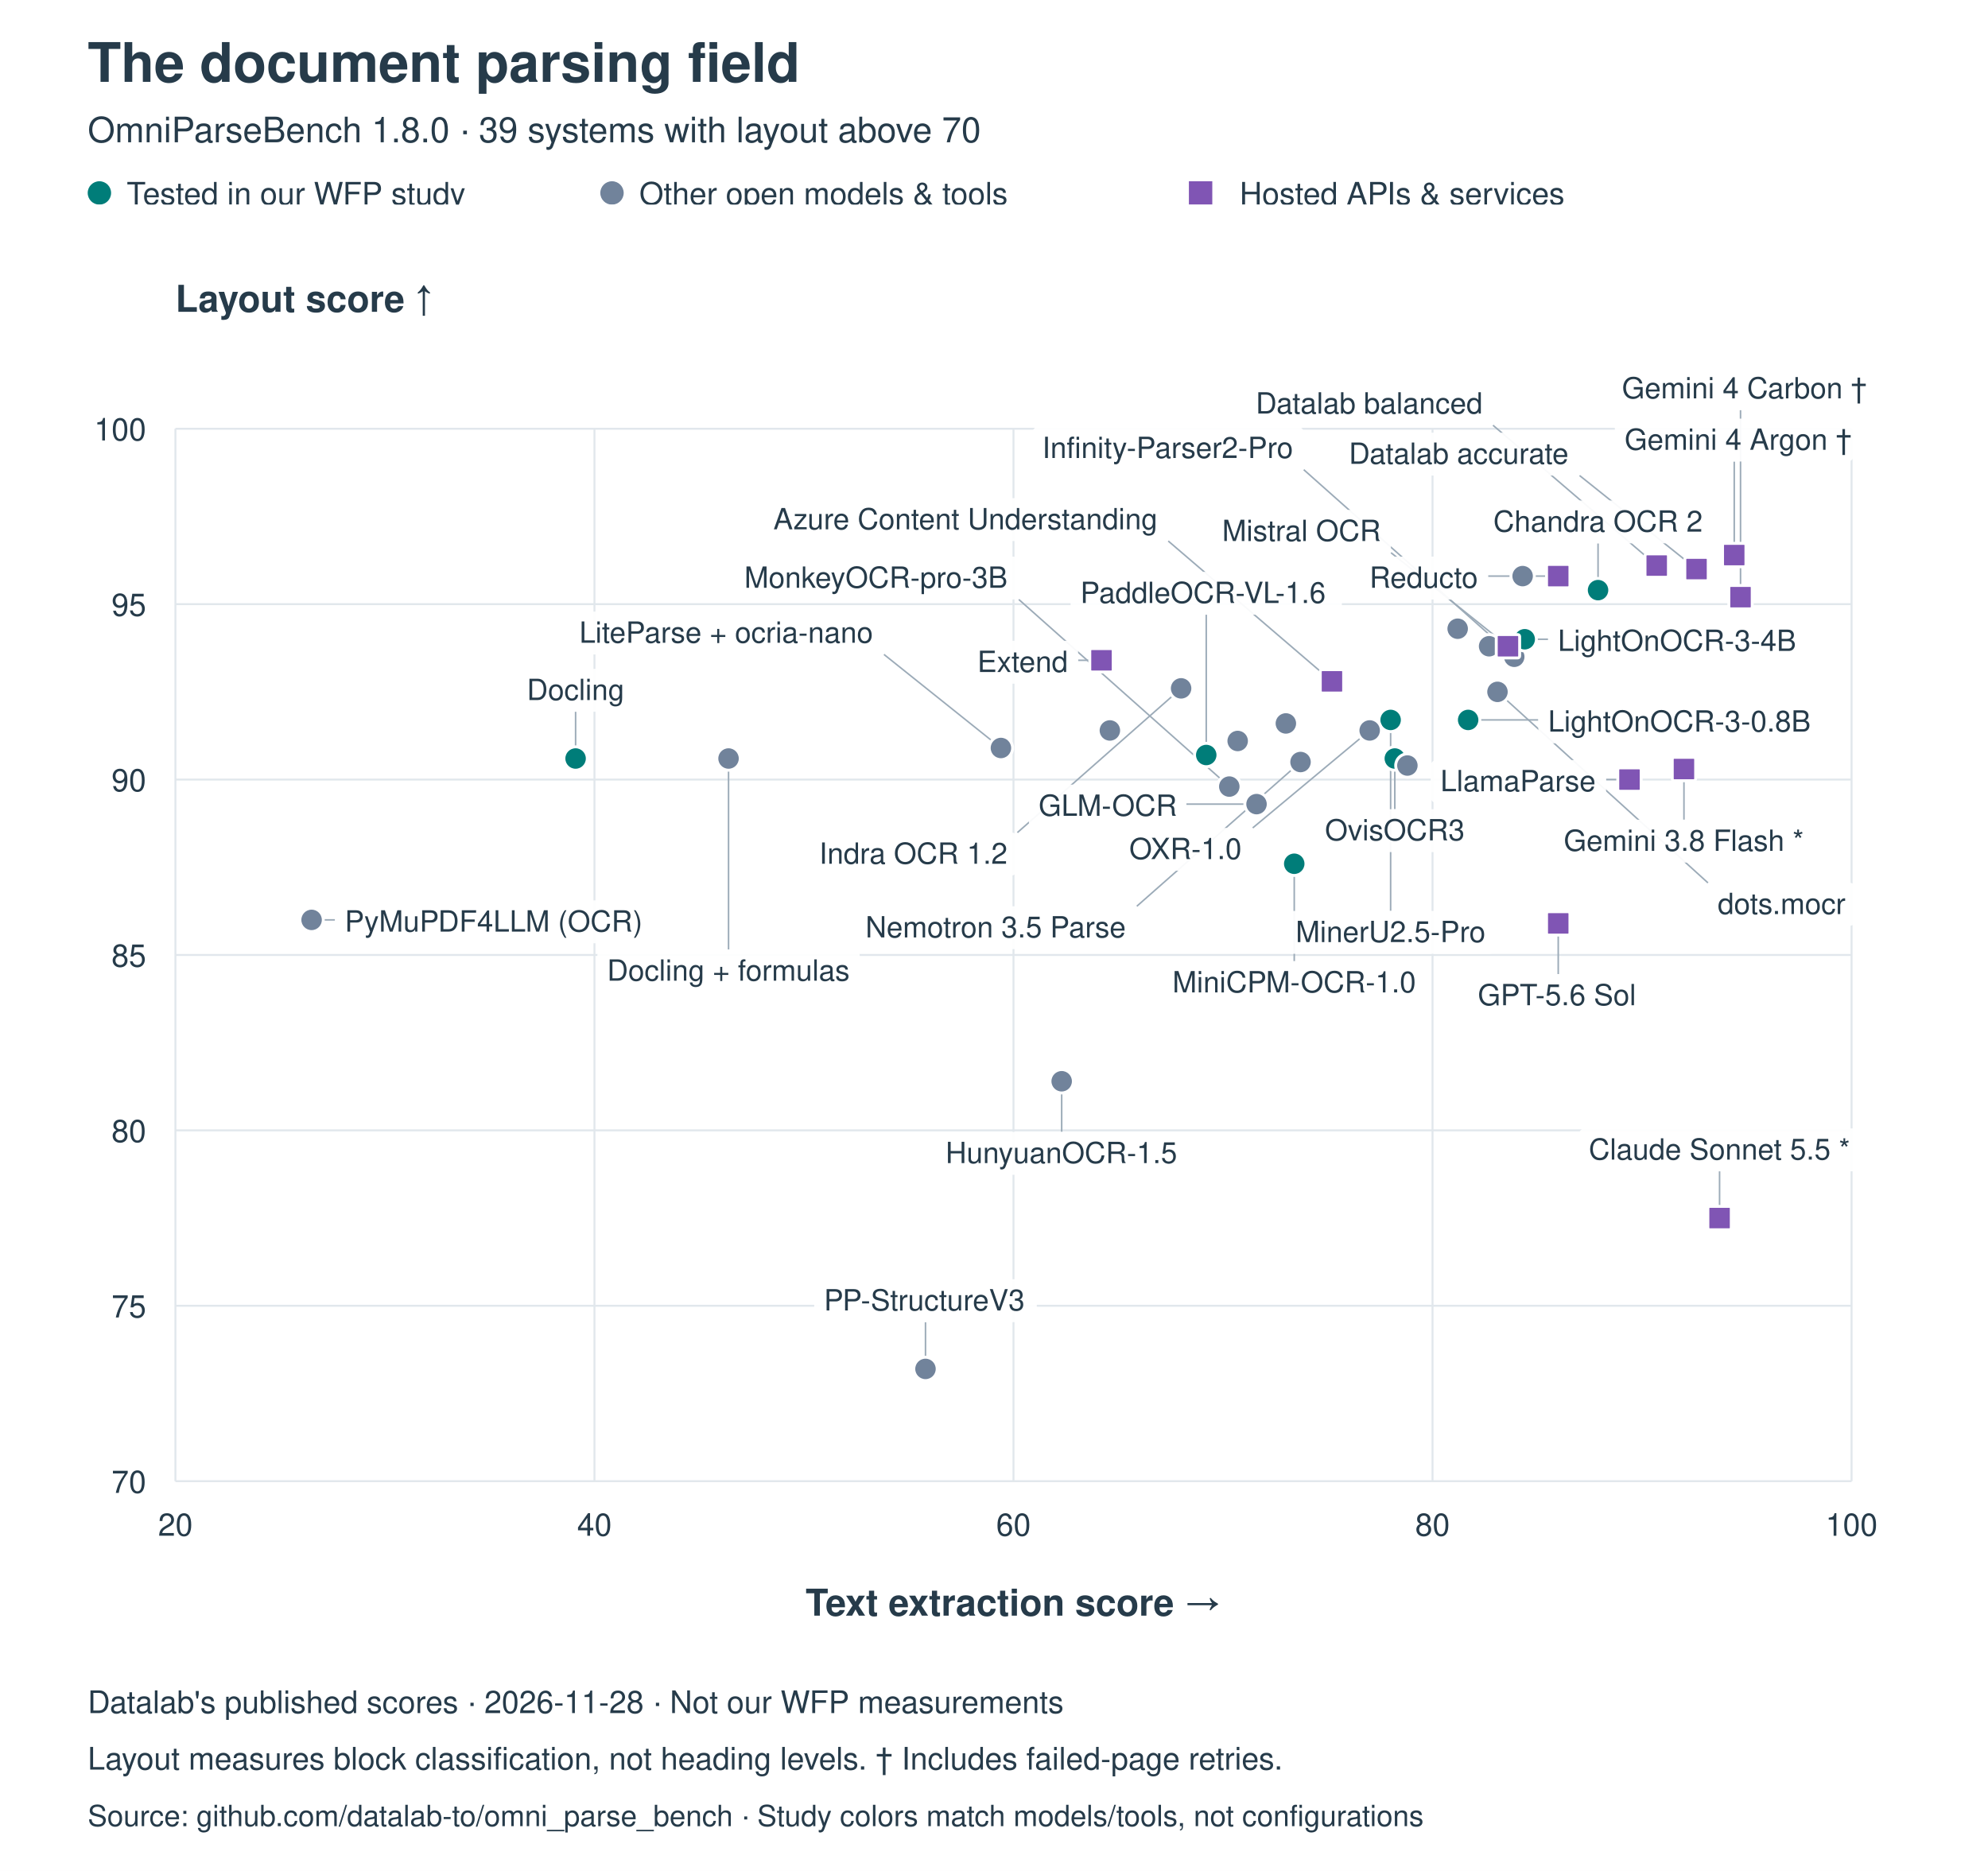
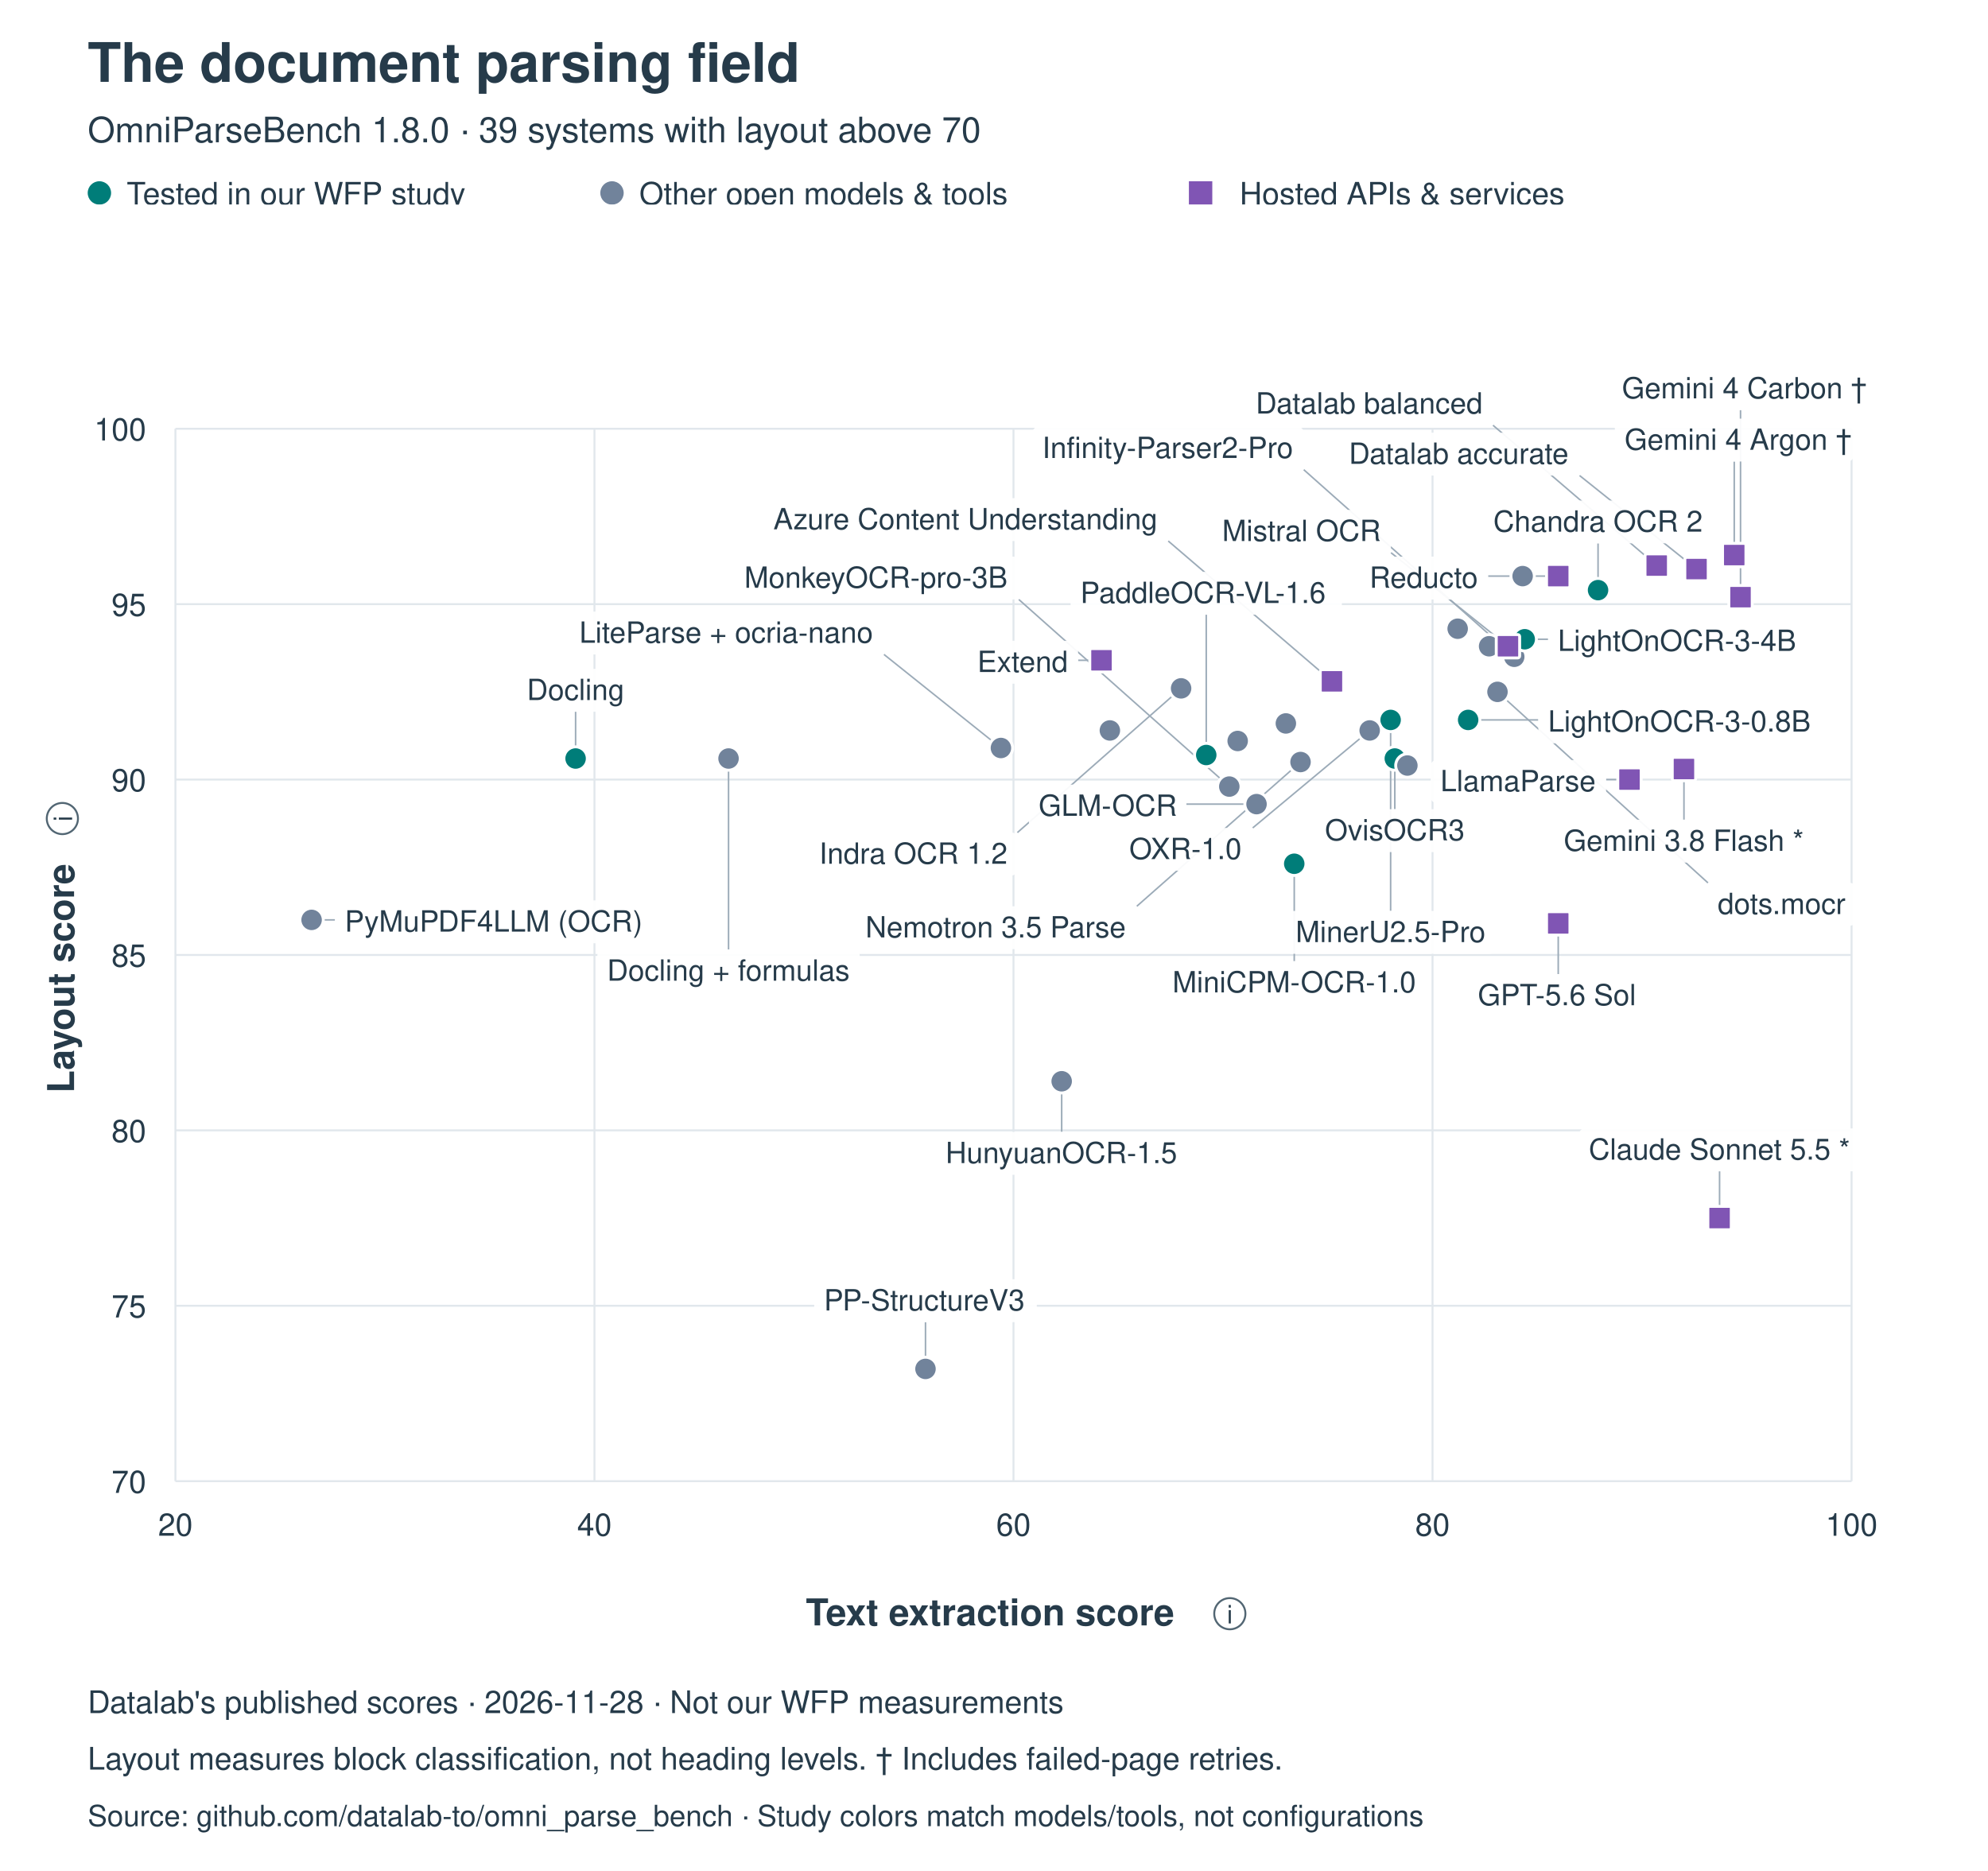
<svg xmlns="http://www.w3.org/2000/svg" width="1020" height="960" viewBox="0 0 1020 960">
  <rect width="1020" height="960" fill="white" />
  <text x="45" y="42" font-family="Helvetica,Arial,sans-serif" font-size="28" fill="#263b4a" font-weight="bold">The document parsing field</text>
  <text x="45" y="73" font-family="Helvetica,Arial,sans-serif" font-size="18" fill="#263b4a">OmniParseBench 1.8.0 · 39 systems with layout above 70</text>
  <circle cx="51" cy="99" r="6" fill="#007d79" />
  <text x="65" y="105" font-family="Helvetica,Arial,sans-serif" font-size="16" fill="#263b4a">Tested in our WFP study</text>
  <circle cx="314" cy="99" r="6" fill="#71839b" />
  <text x="328" y="105" font-family="Helvetica,Arial,sans-serif" font-size="16" fill="#263b4a">Other open models &amp; tools</text>
  <rect x="610" y="93" width="12" height="12" fill="#8055b4" />
  <text x="636" y="105" font-family="Helvetica,Arial,sans-serif" font-size="16" fill="#263b4a">Hosted APIs &amp; services</text>
  <g transform="translate(10 105)">
    <rect width="1000" height="750" fill="#fff" />
-     <text x="80" y="55" font-family="Helvetica,Arial,sans-serif" font-size="19" fill="#263b4a" font-weight="bold">Layout score ↑</text>
+     <g class="field-axis" transform="translate(23 385) rotate(-90)" data-open-dialog="field-axis-layout" role="button" tabindex="0" aria-haspopup="dialog" aria-controls="field-axis-layout" aria-label="About layout score">
+       <rect x="-84.0" y="-21" width="168" height="40" rx="5" fill="white" fill-opacity="0" />
+       <text x="-12" y="5" font-family="Helvetica,Arial,sans-serif" font-size="19" fill="#263b4a" text-anchor="middle" font-weight="bold">Layout score</text>
+       <circle cx="70.0" cy="-1" r="8" fill="none" stroke="#526673" />
+       <text x="70.0" y="4" font-family="Helvetica,Arial,sans-serif" font-size="13" fill="#263b4a" text-anchor="middle">i</text>
+     </g>
    <line x1="80" y1="655" x2="940" y2="655" stroke="#e1e7ec" />
    <text x="65" y="661" font-family="Helvetica,Arial,sans-serif" font-size="16" fill="#263b4a" text-anchor="end">70</text>
    <line x1="80" y1="565" x2="940" y2="565" stroke="#e1e7ec" />
    <text x="65" y="571" font-family="Helvetica,Arial,sans-serif" font-size="16" fill="#263b4a" text-anchor="end">75</text>
    <line x1="80" y1="475" x2="940" y2="475" stroke="#e1e7ec" />
    <text x="65" y="481" font-family="Helvetica,Arial,sans-serif" font-size="16" fill="#263b4a" text-anchor="end">80</text>
    <line x1="80" y1="385" x2="940" y2="385" stroke="#e1e7ec" />
    <text x="65" y="391" font-family="Helvetica,Arial,sans-serif" font-size="16" fill="#263b4a" text-anchor="end">85</text>
    <line x1="80" y1="295" x2="940" y2="295" stroke="#e1e7ec" />
    <text x="65" y="301" font-family="Helvetica,Arial,sans-serif" font-size="16" fill="#263b4a" text-anchor="end">90</text>
    <line x1="80" y1="205" x2="940" y2="205" stroke="#e1e7ec" />
    <text x="65" y="211" font-family="Helvetica,Arial,sans-serif" font-size="16" fill="#263b4a" text-anchor="end">95</text>
    <line x1="80" y1="115" x2="940" y2="115" stroke="#e1e7ec" />
    <text x="65" y="121" font-family="Helvetica,Arial,sans-serif" font-size="16" fill="#263b4a" text-anchor="end">100</text>
    <line x1="80.0" y1="115" x2="80.0" y2="655" stroke="#e1e7ec" />
    <text x="80.0" y="683" font-family="Helvetica,Arial,sans-serif" font-size="16" fill="#263b4a" text-anchor="middle">20</text>
    <line x1="295.0" y1="115" x2="295.0" y2="655" stroke="#e1e7ec" />
    <text x="295.0" y="683" font-family="Helvetica,Arial,sans-serif" font-size="16" fill="#263b4a" text-anchor="middle">40</text>
    <line x1="510.0" y1="115" x2="510.0" y2="655" stroke="#e1e7ec" />
    <text x="510.0" y="683" font-family="Helvetica,Arial,sans-serif" font-size="16" fill="#263b4a" text-anchor="middle">60</text>
    <line x1="725.0" y1="115" x2="725.0" y2="655" stroke="#e1e7ec" />
    <text x="725.0" y="683" font-family="Helvetica,Arial,sans-serif" font-size="16" fill="#263b4a" text-anchor="middle">80</text>
    <line x1="940.0" y1="115" x2="940.0" y2="655" stroke="#e1e7ec" />
    <text x="940.0" y="683" font-family="Helvetica,Arial,sans-serif" font-size="16" fill="#263b4a" text-anchor="middle">100</text>
-     <text x="510" y="724" font-family="Helvetica,Arial,sans-serif" font-size="19" fill="#263b4a" text-anchor="middle" font-weight="bold">Text extraction score →</text>
+     <g class="field-axis" transform="translate(510 724)" data-open-dialog="field-axis-text" role="button" tabindex="0" aria-haspopup="dialog" aria-controls="field-axis-text" aria-label="About text extraction score">
+       <rect x="-125.0" y="-21" width="250" height="40" rx="5" fill="white" fill-opacity="0" />
+       <text x="-12" y="5" font-family="Helvetica,Arial,sans-serif" font-size="19" fill="#263b4a" text-anchor="middle" font-weight="bold">Text extraction score</text>
+       <circle cx="111.0" cy="-1" r="8" fill="none" stroke="#526673" />
+       <text x="111.0" y="4" font-family="Helvetica,Arial,sans-serif" font-size="13" fill="#263b4a" text-anchor="middle">i</text>
+     </g>
    <g class="field-label" data-for="7">
      <line x1="809.925" y1="197.8" x2="809.925" y2="173.8" stroke="#9cabb8" stroke-width="0.8" />
    </g>
    <g class="field-label" data-for="12">
      <line x1="703.5" y1="264.4" x2="703.5" y2="362.4" stroke="#9cabb8" stroke-width="0.8" />
    </g>
    <g class="field-label" data-for="17">
      <line x1="705.65" y1="284.2" x2="705.65" y2="310.2" stroke="#9cabb8" stroke-width="0.8" />
    </g>
    <g class="field-label" data-for="18">
      <line x1="654.05" y1="338.2" x2="654.05" y2="388.2" stroke="#9cabb8" stroke-width="0.8" />
    </g>
    <g class="field-label" data-for="22">
      <line x1="772.3" y1="223.0" x2="784.3" y2="223.0" stroke="#9cabb8" stroke-width="0.8" />
    </g>
    <g class="field-label" data-for="24">
      <line x1="743.275" y1="264.4" x2="779.27" y2="264.4" stroke="#9cabb8" stroke-width="0.8" />
    </g>
    <g class="field-label" data-for="27">
      <line x1="608.9" y1="282.4" x2="608.9" y2="210.4" stroke="#9cabb8" stroke-width="0.8" />
    </g>
    <g class="field-label" data-for="36">
      <line x1="285.325" y1="284.2" x2="285.325" y2="260.2" stroke="#9cabb8" stroke-width="0.8" />
    </g>
    <g class="field-label" data-for="0">
      <line x1="879.8" y1="179.8" x2="879.8" y2="131.8" stroke="#9cabb8" stroke-width="0.8" />
    </g>
    <g class="field-label" data-for="1">
      <line x1="883.025" y1="201.4" x2="883.025" y2="105.4" stroke="#9cabb8" stroke-width="0.8" />
    </g>
    <g class="field-label" data-for="2">
      <line x1="860.45" y1="187.0" x2="800.45" y2="139.0" stroke="#9cabb8" stroke-width="0.8" />
    </g>
    <g class="field-label" data-for="3">
      <line x1="840.025" y1="185.2" x2="756.02" y2="113.2" stroke="#9cabb8" stroke-width="0.8" />
    </g>
    <g class="field-label" data-for="4">
      <line x1="854.0" y1="289.6" x2="854.0" y2="315.6" stroke="#9cabb8" stroke-width="0.8" />
    </g>
    <g class="field-label" data-for="5">
      <line x1="789.5" y1="190.6" x2="753.5" y2="190.6" stroke="#9cabb8" stroke-width="0.8" />
    </g>
    <g class="field-label" data-for="6">
      <line x1="826.05" y1="295.0" x2="814.05" y2="295.0" stroke="#9cabb8" stroke-width="0.8" />
    </g>
    <g class="field-label" data-for="8">
      <line x1="763.7" y1="226.6" x2="703.7" y2="178.6" stroke="#9cabb8" stroke-width="0.8" />
    </g>
    <g class="field-label" data-for="9">
      <line x1="872.275" y1="520.0" x2="872.275" y2="496.0" stroke="#9cabb8" stroke-width="0.8" />
    </g>
    <g class="field-label" data-for="11">
      <line x1="789.5" y1="368.8" x2="789.5" y2="394.8" stroke="#9cabb8" stroke-width="0.8" />
    </g>
    <g class="field-label" data-for="19">
      <line x1="555.15" y1="233.8" x2="543.15" y2="233.8" stroke="#9cabb8" stroke-width="0.8" />
    </g>
    <g class="field-label" data-for="20">
      <line x1="673.4" y1="244.6" x2="589.4" y2="172.6" stroke="#9cabb8" stroke-width="0.8" />
    </g>
    <g class="field-label" data-for="10">
      <line x1="758.325" y1="250.0" x2="866.32" y2="348.0" stroke="#9cabb8" stroke-width="0.8" />
    </g>
    <g class="field-label" data-for="13">
      <line x1="766.925" y1="232.0" x2="658.93" y2="136.0" stroke="#9cabb8" stroke-width="0.8" />
    </g>
    <g class="field-label" data-for="16">
      <line x1="692.75" y1="269.8" x2="632.75" y2="319.8" stroke="#9cabb8" stroke-width="0.8" />
    </g>
    <g class="field-label" data-for="23">
      <line x1="657.275" y1="286.0" x2="573.27" y2="360.0" stroke="#9cabb8" stroke-width="0.8" />
    </g>
    <g class="field-label" data-for="25">
      <line x1="634.7" y1="307.6" x2="598.7" y2="307.6" stroke="#9cabb8" stroke-width="0.8" />
    </g>
    <g class="field-label" data-for="28">
      <line x1="620.725" y1="298.6" x2="512.73" y2="202.6" stroke="#9cabb8" stroke-width="0.8" />
    </g>
    <g class="field-label" data-for="30">
      <line x1="596.0" y1="248.2" x2="512.0" y2="322.2" stroke="#9cabb8" stroke-width="0.8" />
    </g>
    <g class="field-label" data-for="33">
      <line x1="503.55" y1="278.8" x2="443.55" y2="230.8" stroke="#9cabb8" stroke-width="0.8" />
    </g>
    <g class="field-label" data-for="34">
      <line x1="534.725" y1="449.8" x2="534.725" y2="475.8" stroke="#9cabb8" stroke-width="0.8" />
    </g>
    <g class="field-label" data-for="35">
      <line x1="363.8" y1="284.2" x2="363.8" y2="382.2" stroke="#9cabb8" stroke-width="0.8" />
    </g>
    <g class="field-label" data-for="37">
      <line x1="464.85" y1="597.4" x2="464.85" y2="573.4" stroke="#9cabb8" stroke-width="0.8" />
    </g>
    <g class="field-label" data-for="38">
      <line x1="149.875" y1="367.0" x2="161.88" y2="367.0" stroke="#9cabb8" stroke-width="0.8" />
    </g>
    <g class="field-label field-name" data-for="7" data-open-model="7" tabindex="0" role="button" aria-haspopup="dialog" aria-controls="field-model-7" aria-label="Model details for chandra-ocr-2 (Datalab)">
      <rect x="751.16" y="151.8" width="117.53" height="22" rx="3" fill="white" fill-opacity="0.94" />
      <text x="756.16" y="167.8" font-family="Helvetica,Arial,sans-serif" font-size="15" fill="#263b4a">Chandra OCR 2</text>
    </g>
    <g class="field-label field-name" data-for="12" data-open-model="12" tabindex="0" role="button" aria-haspopup="dialog" aria-controls="field-model-12" aria-label="Model details for MinerU2.5-Pro">
      <rect x="649.75" y="362.4" width="107.51" height="22" rx="3" fill="white" fill-opacity="0.94" />
      <text x="654.75" y="378.4" font-family="Helvetica,Arial,sans-serif" font-size="15" fill="#263b4a">MinerU2.5-Pro</text>
    </g>
    <g class="field-label field-name" data-for="17" data-open-model="17" tabindex="0" role="button" aria-haspopup="dialog" aria-controls="field-model-17" aria-label="Model details for OvisOCR3">
      <rect x="664.81" y="310.2" width="81.67" height="22" rx="3" fill="white" fill-opacity="0.94" />
      <text x="669.81" y="326.2" font-family="Helvetica,Arial,sans-serif" font-size="15" fill="#263b4a">OvisOCR3</text>
    </g>
    <g class="field-label field-name" data-for="18" data-open-model="18" tabindex="0" role="button" aria-haspopup="dialog" aria-controls="field-model-18" aria-label="Model details for MiniCPM-OCR-1.0">
      <rect x="586.55" y="388.2" width="135.0" height="22" rx="3" fill="white" fill-opacity="0.94" />
      <text x="591.55" y="404.2" font-family="Helvetica,Arial,sans-serif" font-size="15" fill="#263b4a">MiniCPM-OCR-1.0</text>
    </g>
    <g class="field-label field-name" data-for="22" data-open-model="22" tabindex="0" role="button" aria-haspopup="dialog" aria-controls="field-model-22" aria-label="Model details for LightOnOCR-3-4B">
      <rect x="784.3" y="213.0" width="132.53" height="22" rx="3" fill="white" fill-opacity="0.94" />
      <text x="789.3" y="229.0" font-family="Helvetica,Arial,sans-serif" font-size="15" fill="#263b4a">LightOnOCR-3-4B</text>
    </g>
    <g class="field-label field-name" data-for="24" data-open-model="24" tabindex="0" role="button" aria-haspopup="dialog" aria-controls="field-model-24" aria-label="Model details for LightOnOCR-3-0.8B">
      <rect x="779.27" y="254.4" width="145.04" height="22" rx="3" fill="white" fill-opacity="0.94" />
      <text x="784.27" y="270.4" font-family="Helvetica,Arial,sans-serif" font-size="15" fill="#263b4a">LightOnOCR-3-0.8B</text>
    </g>
    <g class="field-label field-name" data-for="27" data-open-model="27" tabindex="0" role="button" aria-haspopup="dialog" aria-controls="field-model-27" aria-label="Model details for PaddleOCR-VL-1.6">
      <rect x="539.29" y="188.4" width="139.21" height="22" rx="3" fill="white" fill-opacity="0.94" />
      <text x="544.29" y="204.4" font-family="Helvetica,Arial,sans-serif" font-size="15" fill="#263b4a">PaddleOCR-VL-1.6</text>
    </g>
    <g class="field-label field-name" data-for="36" data-open-model="36" tabindex="0" role="button" aria-haspopup="dialog" aria-controls="field-model-36" aria-label="Model details for Docling">
      <rect x="255.32" y="238.2" width="60.01" height="22" rx="3" fill="white" fill-opacity="0.94" />
      <text x="260.32" y="254.2" font-family="Helvetica,Arial,sans-serif" font-size="15" fill="#263b4a">Docling</text>
    </g>
    <g class="field-label field-name" data-for="0" data-open-model="0" tabindex="0" role="button" aria-haspopup="dialog" aria-controls="field-model-0" aria-label="Model details for Gemini 4 Argon †">
      <rect x="818.53" y="109.8" width="122.54" height="22" rx="3" fill="white" fill-opacity="0.94" />
      <text x="823.53" y="125.8" font-family="Helvetica,Arial,sans-serif" font-size="15" fill="#263b4a">Gemini 4 Argon †</text>
    </g>
    <g class="field-label field-name" data-for="1" data-open-model="1" tabindex="0" role="button" aria-haspopup="dialog" aria-controls="field-model-1" aria-label="Model details for Gemini 4 Carbon †">
      <rect x="817.17" y="83.4" width="131.71" height="22" rx="3" fill="white" fill-opacity="0.94" />
      <text x="822.17" y="99.4" font-family="Helvetica,Arial,sans-serif" font-size="15" fill="#263b4a">Gemini 4 Carbon †</text>
    </g>
    <g class="field-label field-name" data-for="2" data-open-model="2" tabindex="0" role="button" aria-haspopup="dialog" aria-controls="field-model-2" aria-label="Model details for Datalab accurate (Datalab)">
      <rect x="677.07" y="117.0" width="123.38" height="22" rx="3" fill="white" fill-opacity="0.94" />
      <text x="682.07" y="133.0" font-family="Helvetica,Arial,sans-serif" font-size="15" fill="#263b4a">Datalab accurate</text>
    </g>
    <g class="field-label field-name" data-for="3" data-open-model="3" tabindex="0" role="button" aria-haspopup="dialog" aria-controls="field-model-3" aria-label="Model details for Datalab balanced (Datalab)">
      <rect x="629.29" y="91.2" width="126.73" height="22" rx="3" fill="white" fill-opacity="0.94" />
      <text x="634.29" y="107.2" font-family="Helvetica,Arial,sans-serif" font-size="15" fill="#263b4a">Datalab balanced</text>
    </g>
    <g class="field-label field-name" data-for="4" data-open-model="4" tabindex="0" role="button" aria-haspopup="dialog" aria-controls="field-model-4" aria-label="Model details for Gemini 3.8 Flash *">
      <rect x="787.32" y="315.6" width="133.37" height="22" rx="3" fill="white" fill-opacity="0.94" />
      <text x="792.32" y="331.6" font-family="Helvetica,Arial,sans-serif" font-size="15" fill="#263b4a">Gemini 3.8 Flash *</text>
    </g>
    <g class="field-label field-name" data-for="5" data-open-model="5" tabindex="0" role="button" aria-haspopup="dialog" aria-controls="field-model-5" aria-label="Model details for Reducto">
      <rect x="687.64" y="180.6" width="65.86" height="22" rx="3" fill="white" fill-opacity="0.94" />
      <text x="692.64" y="196.6" font-family="Helvetica,Arial,sans-serif" font-size="15" fill="#263b4a">Reducto</text>
    </g>
    <g class="field-label field-name" data-for="6" data-open-model="6" tabindex="0" role="button" aria-haspopup="dialog" aria-controls="field-model-6" aria-label="Model details for LlamaParse">
      <rect x="724.03" y="285.0" width="90.02" height="22" rx="3" fill="white" fill-opacity="0.94" />
      <text x="729.03" y="301.0" font-family="Helvetica,Arial,sans-serif" font-size="15" fill="#263b4a">LlamaParse</text>
    </g>
    <g class="field-label field-name" data-for="8" data-open-model="8" tabindex="0" role="button" aria-haspopup="dialog" aria-controls="field-model-8" aria-label="Model details for Mistral OCR">
      <rect x="612.04" y="156.6" width="91.66" height="22" rx="3" fill="white" fill-opacity="0.94" />
      <text x="617.04" y="172.6" font-family="Helvetica,Arial,sans-serif" font-size="15" fill="#263b4a">Mistral OCR</text>
    </g>
    <g class="field-label field-name" data-for="9" data-open-model="9" tabindex="0" role="button" aria-haspopup="dialog" aria-controls="field-model-9" aria-label="Model details for Claude Sonnet 5.5 *">
      <rect x="800.15" y="474.0" width="144.25" height="22" rx="3" fill="white" fill-opacity="0.94" />
      <text x="805.15" y="490.0" font-family="Helvetica,Arial,sans-serif" font-size="15" fill="#263b4a">Claude Sonnet 5.5 *</text>
    </g>
    <g class="field-label field-name" data-for="11" data-open-model="11" tabindex="0" role="button" aria-haspopup="dialog" aria-controls="field-model-11" aria-label="Model details for GPT-5.6 Sol">
      <rect x="743.24" y="394.8" width="92.53" height="22" rx="3" fill="white" fill-opacity="0.94" />
      <text x="748.24" y="410.8" font-family="Helvetica,Arial,sans-serif" font-size="15" fill="#263b4a">GPT-5.6 Sol</text>
    </g>
    <g class="field-label field-name" data-for="19" data-open-model="19" tabindex="0" role="button" aria-haspopup="dialog" aria-controls="field-model-19" aria-label="Model details for Extend">
      <rect x="486.46" y="223.8" width="56.69" height="22" rx="3" fill="white" fill-opacity="0.94" />
      <text x="491.46" y="239.8" font-family="Helvetica,Arial,sans-serif" font-size="15" fill="#263b4a">Extend</text>
    </g>
    <g class="field-label field-name" data-for="20" data-open-model="20" tabindex="0" role="button" aria-haspopup="dialog" aria-controls="field-model-20" aria-label="Model details for Azure">
      <rect x="381.81" y="150.6" width="207.59" height="22" rx="3" fill="white" fill-opacity="0.94" />
      <text x="386.81" y="166.6" font-family="Helvetica,Arial,sans-serif" font-size="15" fill="#263b4a">Azure Content Understanding</text>
    </g>
    <g class="field-label field-name" data-for="10" data-open-model="10" tabindex="0" role="button" aria-haspopup="dialog" aria-controls="field-model-10" aria-label="Model details for dots.mocr">
      <rect x="866.32" y="348.0" width="75.85" height="22" rx="3" fill="white" fill-opacity="0.94" />
      <text x="871.32" y="364.0" font-family="Helvetica,Arial,sans-serif" font-size="15" fill="#263b4a">dots.mocr</text>
    </g>
    <g class="field-label field-name" data-for="13" data-open-model="13" tabindex="0" role="button" aria-haspopup="dialog" aria-controls="field-model-13" aria-label="Model details for Infinity-Parser2-Pro">
      <rect x="519.74" y="114.0" width="139.19" height="22" rx="3" fill="white" fill-opacity="0.94" />
      <text x="524.74" y="130.0" font-family="Helvetica,Arial,sans-serif" font-size="15" fill="#263b4a">Infinity-Parser2-Pro</text>
    </g>
    <g class="field-label field-name" data-for="16" data-open-model="16" tabindex="0" role="button" aria-haspopup="dialog" aria-controls="field-model-16" aria-label="Model details for OXR-1.0">
      <rect x="564.4" y="319.8" width="68.35" height="22" rx="3" fill="white" fill-opacity="0.94" />
      <text x="569.4" y="335.8" font-family="Helvetica,Arial,sans-serif" font-size="15" fill="#263b4a">OXR-1.0</text>
    </g>
    <g class="field-label field-name" data-for="23" data-open-model="23" tabindex="0" role="button" aria-haspopup="dialog" aria-controls="field-model-23" aria-label="Model details for Nemotron 3.5 Parse">
      <rect x="429.05" y="360.0" width="144.22" height="22" rx="3" fill="white" fill-opacity="0.94" />
      <text x="434.05" y="376.0" font-family="Helvetica,Arial,sans-serif" font-size="15" fill="#263b4a">Nemotron 3.5 Parse</text>
    </g>
    <g class="field-label field-name" data-for="25" data-open-model="25" tabindex="0" role="button" aria-haspopup="dialog" aria-controls="field-model-25" aria-label="Model details for GLM-OCR">
      <rect x="517.87" y="297.6" width="80.83" height="22" rx="3" fill="white" fill-opacity="0.94" />
      <text x="522.87" y="313.6" font-family="Helvetica,Arial,sans-serif" font-size="15" fill="#263b4a">GLM-OCR</text>
    </g>
    <g class="field-label field-name" data-for="28" data-open-model="28" tabindex="0" role="button" aria-haspopup="dialog" aria-controls="field-model-28" aria-label="Model details for MonkeyOCR">
      <rect x="366.88" y="180.6" width="145.85" height="22" rx="3" fill="white" fill-opacity="0.94" />
      <text x="371.88" y="196.6" font-family="Helvetica,Arial,sans-serif" font-size="15" fill="#263b4a">MonkeyOCR-pro-3B</text>
    </g>
    <g class="field-label field-name" data-for="30" data-open-model="30" tabindex="0" role="button" aria-haspopup="dialog" aria-controls="field-model-30" aria-label="Model details for Indra OCR (Datalab)">
      <rect x="405.3" y="322.2" width="106.7" height="22" rx="3" fill="white" fill-opacity="0.94" />
      <text x="410.3" y="338.2" font-family="Helvetica,Arial,sans-serif" font-size="15" fill="#263b4a">Indra OCR 1.2</text>
    </g>
    <g class="field-label field-name" data-for="33" data-open-model="33" tabindex="0" role="button" aria-haspopup="dialog" aria-controls="field-model-33" aria-label="Model details for LiteParse (ocria-nano)">
      <rect x="282.23" y="208.8" width="161.32" height="22" rx="3" fill="white" fill-opacity="0.94" />
      <text x="287.23" y="224.8" font-family="Helvetica,Arial,sans-serif" font-size="15" fill="#263b4a">LiteParse + ocria-nano</text>
    </g>
    <g class="field-label field-name" data-for="34" data-open-model="34" tabindex="0" role="button" aria-haspopup="dialog" aria-controls="field-model-34" aria-label="Model details for HunyuanOCR-1.5">
      <rect x="470.12" y="475.8" width="129.2" height="22" rx="3" fill="white" fill-opacity="0.94" />
      <text x="475.12" y="491.8" font-family="Helvetica,Arial,sans-serif" font-size="15" fill="#263b4a">HunyuanOCR-1.5</text>
    </g>
    <g class="field-label field-name" data-for="35" data-open-model="35" tabindex="0" role="button" aria-haspopup="dialog" aria-controls="field-model-35" aria-label="Model details for Docling (formula)">
      <rect x="296.49" y="382.2" width="134.62" height="22" rx="3" fill="white" fill-opacity="0.94" />
      <text x="301.49" y="398.2" font-family="Helvetica,Arial,sans-serif" font-size="15" fill="#263b4a">Docling + formulas</text>
    </g>
    <g class="field-label field-name" data-for="37" data-open-model="37" tabindex="0" role="button" aria-haspopup="dialog" aria-controls="field-model-37" aria-label="Model details for PP-StructureV3">
      <rect x="407.75" y="551.4" width="114.2" height="22" rx="3" fill="white" fill-opacity="0.94" />
      <text x="412.75" y="567.4" font-family="Helvetica,Arial,sans-serif" font-size="15" fill="#263b4a">PP-StructureV3</text>
    </g>
    <g class="field-label field-name" data-for="38" data-open-model="38" tabindex="0" role="button" aria-haspopup="dialog" aria-controls="field-model-38" aria-label="Model details for PyMuPDF4LLM (OCR)">
      <rect x="161.88" y="357.0" width="163.34" height="22" rx="3" fill="white" fill-opacity="0.94" />
      <text x="166.88" y="373.0" font-family="Helvetica,Arial,sans-serif" font-size="15" fill="#263b4a">PyMuPDF4LLM (OCR)</text>
    </g>
    <g class="field-points">
      <g class="field-point" id="field-marker-7" data-index="7" data-category="study" data-name="chandra-ocr-2 (Datalab)" data-text="87.9" data-layout="95.4" tabindex="0" role="button" aria-haspopup="dialog" aria-controls="field-model-7" aria-label="chandra-ocr-2 (Datalab). Text 87.9. Layout 95.4. Open model details.">
        <circle class="field-hit" cx="809.925" cy="197.8" r="11" fill="white" fill-opacity="0" />
        <circle cx="809.925" cy="197.8" r="6" fill="#007d79" stroke="white" stroke-width="1.5" />
      </g>
      <g class="field-point" id="field-marker-10" data-index="10" data-category="local" data-name="dots.mocr" data-text="83.1" data-layout="92.5" tabindex="0" role="button" aria-haspopup="dialog" aria-controls="field-model-10" aria-label="dots.mocr. Text 83.1. Layout 92.5. Open model details.">
        <circle class="field-hit" cx="758.325" cy="250.0" r="11" fill="white" fill-opacity="0" />
        <circle cx="758.325" cy="250.0" r="6" fill="#71839b" stroke="white" stroke-width="1.5" />
      </g>
      <g class="field-point" id="field-marker-12" data-index="12" data-category="study" data-name="MinerU2.5-Pro" data-text="78.0" data-layout="91.7" tabindex="0" role="button" aria-haspopup="dialog" aria-controls="field-model-12" aria-label="MinerU2.5-Pro. Text 78.0. Layout 91.7. Open model details.">
        <circle class="field-hit" cx="703.5" cy="264.4" r="11" fill="white" fill-opacity="0" />
        <circle cx="703.5" cy="264.4" r="6" fill="#007d79" stroke="white" stroke-width="1.5" />
      </g>
      <g class="field-point" id="field-marker-13" data-index="13" data-category="local" data-name="Infinity-Parser2-Pro" data-text="83.9" data-layout="93.5" tabindex="0" role="button" aria-haspopup="dialog" aria-controls="field-model-13" aria-label="Infinity-Parser2-Pro. Text 83.9. Layout 93.5. Open model details.">
        <circle class="field-hit" cx="766.925" cy="232.0" r="11" fill="white" fill-opacity="0" />
        <circle cx="766.925" cy="232.0" r="6" fill="#71839b" stroke="white" stroke-width="1.5" />
      </g>
      <g class="field-point" id="field-marker-14" data-index="14" data-category="local" data-name="OCRia-1 (+ vendor grounding, Docling Heron)" data-text="82.7" data-layout="93.8" tabindex="0" role="button" aria-haspopup="dialog" aria-controls="field-model-14" aria-label="OCRia-1 (+ vendor grounding, Docling Heron). Text 82.7. Layout 93.8. Open model details.">
        <circle class="field-hit" cx="754.025" cy="226.6" r="11" fill="white" fill-opacity="0" />
        <circle cx="754.025" cy="226.6" r="6" fill="#71839b" stroke="white" stroke-width="1.5" />
      </g>
      <g class="field-point" id="field-marker-15" data-index="15" data-category="local" data-name="Surya OCR 2.5 (Datalab)" data-text="84.3" data-layout="95.8" tabindex="0" role="button" aria-haspopup="dialog" aria-controls="field-model-15" aria-label="Surya OCR 2.5 (Datalab). Text 84.3. Layout 95.8. Open model details.">
        <circle class="field-hit" cx="771.225" cy="190.6" r="11" fill="white" fill-opacity="0" />
        <circle cx="771.225" cy="190.6" r="6" fill="#71839b" stroke="white" stroke-width="1.5" />
      </g>
      <g class="field-point" id="field-marker-16" data-index="16" data-category="local" data-name="OXR-1.0" data-text="77.0" data-layout="91.4" tabindex="0" role="button" aria-haspopup="dialog" aria-controls="field-model-16" aria-label="OXR-1.0. Text 77.0. Layout 91.4. Open model details.">
        <circle class="field-hit" cx="692.75" cy="269.8" r="11" fill="white" fill-opacity="0" />
        <circle cx="692.75" cy="269.8" r="6" fill="#71839b" stroke="white" stroke-width="1.5" />
      </g>
      <g class="field-point" id="field-marker-17" data-index="17" data-category="study" data-name="OvisOCR3" data-text="78.2" data-layout="90.6" tabindex="0" role="button" aria-haspopup="dialog" aria-controls="field-model-17" aria-label="OvisOCR3. Text 78.2. Layout 90.6. Open model details.">
        <circle class="field-hit" cx="705.65" cy="284.2" r="11" fill="white" fill-opacity="0" />
        <circle cx="705.65" cy="284.2" r="6" fill="#007d79" stroke="white" stroke-width="1.5" />
      </g>
      <g class="field-point" id="field-marker-18" data-index="18" data-category="study" data-name="MiniCPM-OCR-1.0" data-text="73.4" data-layout="87.6" tabindex="0" role="button" aria-haspopup="dialog" aria-controls="field-model-18" aria-label="MiniCPM-OCR-1.0. Text 73.4. Layout 87.6. Open model details.">
        <circle class="field-hit" cx="654.05" cy="338.2" r="11" fill="white" fill-opacity="0" />
        <circle cx="654.05" cy="338.2" r="6" fill="#007d79" stroke="white" stroke-width="1.5" />
      </g>
      <g class="field-point" id="field-marker-21" data-index="21" data-category="local" data-name="Surya OCR 2 (Datalab)" data-text="81.2" data-layout="94.3" tabindex="0" role="button" aria-haspopup="dialog" aria-controls="field-model-21" aria-label="Surya OCR 2 (Datalab). Text 81.2. Layout 94.3. Open model details.">
        <circle class="field-hit" cx="737.9" cy="217.6" r="11" fill="white" fill-opacity="0" />
        <circle cx="737.9" cy="217.6" r="6" fill="#71839b" stroke="white" stroke-width="1.5" />
      </g>
      <g class="field-point" id="field-marker-22" data-index="22" data-category="study" data-name="LightOnOCR-3-4B" data-text="84.4" data-layout="94.0" tabindex="0" role="button" aria-haspopup="dialog" aria-controls="field-model-22" aria-label="LightOnOCR-3-4B. Text 84.4. Layout 94.0. Open model details.">
        <circle class="field-hit" cx="772.3" cy="223.0" r="11" fill="white" fill-opacity="0" />
        <circle cx="772.3" cy="223.0" r="6" fill="#007d79" stroke="white" stroke-width="1.5" />
      </g>
      <g class="field-point" id="field-marker-23" data-index="23" data-category="local" data-name="Nemotron 3.5 Parse" data-text="73.7" data-layout="90.5" tabindex="0" role="button" aria-haspopup="dialog" aria-controls="field-model-23" aria-label="Nemotron 3.5 Parse. Text 73.7. Layout 90.5. Open model details.">
        <circle class="field-hit" cx="657.275" cy="286.0" r="11" fill="white" fill-opacity="0" />
        <circle cx="657.275" cy="286.0" r="6" fill="#71839b" stroke="white" stroke-width="1.5" />
      </g>
      <g class="field-point" id="field-marker-24" data-index="24" data-category="study" data-name="LightOnOCR-3-0.8B" data-text="81.7" data-layout="91.7" tabindex="0" role="button" aria-haspopup="dialog" aria-controls="field-model-24" aria-label="LightOnOCR-3-0.8B. Text 81.7. Layout 91.7. Open model details.">
        <circle class="field-hit" cx="743.275" cy="264.4" r="11" fill="white" fill-opacity="0" />
        <circle cx="743.275" cy="264.4" r="6" fill="#007d79" stroke="white" stroke-width="1.5" />
      </g>
      <g class="field-point" id="field-marker-25" data-index="25" data-category="local" data-name="GLM-OCR" data-text="71.6" data-layout="89.3" tabindex="0" role="button" aria-haspopup="dialog" aria-controls="field-model-25" aria-label="GLM-OCR. Text 71.6. Layout 89.3. Open model details.">
        <circle class="field-hit" cx="634.7" cy="307.6" r="11" fill="white" fill-opacity="0" />
        <circle cx="634.7" cy="307.6" r="6" fill="#71839b" stroke="white" stroke-width="1.5" />
      </g>
      <g class="field-point" id="field-marker-26" data-index="26" data-category="local" data-name="Unlimited-OCR 2" data-text="73.0" data-layout="91.6" tabindex="0" role="button" aria-haspopup="dialog" aria-controls="field-model-26" aria-label="Unlimited-OCR 2. Text 73.0. Layout 91.6. Open model details.">
        <circle class="field-hit" cx="649.75" cy="266.2" r="11" fill="white" fill-opacity="0" />
        <circle cx="649.75" cy="266.2" r="6" fill="#71839b" stroke="white" stroke-width="1.5" />
      </g>
      <g class="field-point" id="field-marker-27" data-index="27" data-category="study" data-name="PaddleOCR-VL-1.6" data-text="69.2" data-layout="90.7" tabindex="0" role="button" aria-haspopup="dialog" aria-controls="field-model-27" aria-label="PaddleOCR-VL-1.6. Text 69.2. Layout 90.7. Open model details.">
        <circle class="field-hit" cx="608.9" cy="282.4" r="11" fill="white" fill-opacity="0" />
        <circle cx="608.9" cy="282.4" r="6" fill="#007d79" stroke="white" stroke-width="1.5" />
      </g>
      <g class="field-point" id="field-marker-28" data-index="28" data-category="local" data-name="MonkeyOCR" data-text="70.3" data-layout="89.8" tabindex="0" role="button" aria-haspopup="dialog" aria-controls="field-model-28" aria-label="MonkeyOCR. Text 70.3. Layout 89.8. Open model details.">
        <circle class="field-hit" cx="620.725" cy="298.6" r="11" fill="white" fill-opacity="0" />
        <circle cx="620.725" cy="298.6" r="6" fill="#71839b" stroke="white" stroke-width="1.5" />
      </g>
      <g class="field-point" id="field-marker-29" data-index="29" data-category="local" data-name="Unlimited-OCR" data-text="70.7" data-layout="91.1" tabindex="0" role="button" aria-haspopup="dialog" aria-controls="field-model-29" aria-label="Unlimited-OCR. Text 70.7. Layout 91.1. Open model details.">
        <circle class="field-hit" cx="625.025" cy="275.2" r="11" fill="white" fill-opacity="0" />
        <circle cx="625.025" cy="275.2" r="6" fill="#71839b" stroke="white" stroke-width="1.5" />
      </g>
      <g class="field-point" id="field-marker-30" data-index="30" data-category="local" data-name="Indra OCR (Datalab)" data-text="68.0" data-layout="92.6" tabindex="0" role="button" aria-haspopup="dialog" aria-controls="field-model-30" aria-label="Indra OCR (Datalab). Text 68.0. Layout 92.6. Open model details.">
        <circle class="field-hit" cx="596.0" cy="248.2" r="11" fill="white" fill-opacity="0" />
        <circle cx="596.0" cy="248.2" r="6" fill="#71839b" stroke="white" stroke-width="1.5" />
      </g>
      <g class="field-point" id="field-marker-31" data-index="31" data-category="local" data-name="Infinity-Parser2-Flash" data-text="78.8" data-layout="90.4" tabindex="0" role="button" aria-haspopup="dialog" aria-controls="field-model-31" aria-label="Infinity-Parser2-Flash. Text 78.8. Layout 90.4. Open model details.">
        <circle class="field-hit" cx="712.1" cy="287.8" r="11" fill="white" fill-opacity="0" />
        <circle cx="712.1" cy="287.8" r="6" fill="#71839b" stroke="white" stroke-width="1.5" />
      </g>
      <g class="field-point" id="field-marker-32" data-index="32" data-category="local" data-name="DeepSeek-OCR-2" data-text="64.6" data-layout="91.4" tabindex="0" role="button" aria-haspopup="dialog" aria-controls="field-model-32" aria-label="DeepSeek-OCR-2. Text 64.6. Layout 91.4. Open model details.">
        <circle class="field-hit" cx="559.45" cy="269.8" r="11" fill="white" fill-opacity="0" />
        <circle cx="559.45" cy="269.8" r="6" fill="#71839b" stroke="white" stroke-width="1.5" />
      </g>
      <g class="field-point" id="field-marker-33" data-index="33" data-category="local" data-name="LiteParse (ocria-nano)" data-text="59.4" data-layout="90.9" tabindex="0" role="button" aria-haspopup="dialog" aria-controls="field-model-33" aria-label="LiteParse (ocria-nano). Text 59.4. Layout 90.9. Open model details.">
        <circle class="field-hit" cx="503.55" cy="278.8" r="11" fill="white" fill-opacity="0" />
        <circle cx="503.55" cy="278.8" r="6" fill="#71839b" stroke="white" stroke-width="1.5" />
      </g>
      <g class="field-point" id="field-marker-34" data-index="34" data-category="local" data-name="HunyuanOCR-1.5" data-text="62.3" data-layout="81.4" tabindex="0" role="button" aria-haspopup="dialog" aria-controls="field-model-34" aria-label="HunyuanOCR-1.5. Text 62.3. Layout 81.4. Open model details.">
        <circle class="field-hit" cx="534.725" cy="449.8" r="11" fill="white" fill-opacity="0" />
        <circle cx="534.725" cy="449.8" r="6" fill="#71839b" stroke="white" stroke-width="1.5" />
      </g>
      <g class="field-point" id="field-marker-35" data-index="35" data-category="local" data-name="Docling (formula)" data-text="46.4" data-layout="90.6" tabindex="0" role="button" aria-haspopup="dialog" aria-controls="field-model-35" aria-label="Docling (formula). Text 46.4. Layout 90.6. Open model details.">
        <circle class="field-hit" cx="363.8" cy="284.2" r="11" fill="white" fill-opacity="0" />
        <circle cx="363.8" cy="284.2" r="6" fill="#71839b" stroke="white" stroke-width="1.5" />
      </g>
      <g class="field-point" id="field-marker-36" data-index="36" data-category="study" data-name="Docling" data-text="39.1" data-layout="90.6" tabindex="0" role="button" aria-haspopup="dialog" aria-controls="field-model-36" aria-label="Docling. Text 39.1. Layout 90.6. Open model details.">
        <circle class="field-hit" cx="285.325" cy="284.2" r="11" fill="white" fill-opacity="0" />
        <circle cx="285.325" cy="284.2" r="6" fill="#007d79" stroke="white" stroke-width="1.5" />
      </g>
      <g class="field-point" id="field-marker-37" data-index="37" data-category="local" data-name="PP-StructureV3" data-text="55.8" data-layout="73.2" tabindex="0" role="button" aria-haspopup="dialog" aria-controls="field-model-37" aria-label="PP-StructureV3. Text 55.8. Layout 73.2. Open model details.">
        <circle class="field-hit" cx="464.85" cy="597.4" r="11" fill="white" fill-opacity="0" />
        <circle cx="464.85" cy="597.4" r="6" fill="#71839b" stroke="white" stroke-width="1.5" />
      </g>
      <g class="field-point" id="field-marker-38" data-index="38" data-category="local" data-name="PyMuPDF4LLM (OCR)" data-text="26.5" data-layout="86.0" tabindex="0" role="button" aria-haspopup="dialog" aria-controls="field-model-38" aria-label="PyMuPDF4LLM (OCR). Text 26.5. Layout 86.0. Open model details.">
        <circle class="field-hit" cx="149.875" cy="367.0" r="11" fill="white" fill-opacity="0" />
        <circle cx="149.875" cy="367.0" r="6" fill="#71839b" stroke="white" stroke-width="1.5" />
      </g>
      <g class="field-point" id="field-marker-0" data-index="0" data-category="hosted" data-name="Gemini 4 Argon †" data-text="94.4" data-layout="96.4" tabindex="0" role="button" aria-haspopup="dialog" aria-controls="field-model-0" aria-label="Gemini 4 Argon †. Text 94.4. Layout 96.4. Open model details.">
        <circle class="field-hit" cx="879.8" cy="179.8" r="11" fill="white" fill-opacity="0" />
        <rect x="873.8" y="173.8" width="12" height="12" rx="1" fill="#8055b4" stroke="white" stroke-width="1.5" />
      </g>
      <g class="field-point" id="field-marker-1" data-index="1" data-category="hosted" data-name="Gemini 4 Carbon †" data-text="94.7" data-layout="95.2" tabindex="0" role="button" aria-haspopup="dialog" aria-controls="field-model-1" aria-label="Gemini 4 Carbon †. Text 94.7. Layout 95.2. Open model details.">
        <circle class="field-hit" cx="883.025" cy="201.4" r="11" fill="white" fill-opacity="0" />
        <rect x="877.025" y="195.4" width="12" height="12" rx="1" fill="#8055b4" stroke="white" stroke-width="1.5" />
      </g>
      <g class="field-point" id="field-marker-2" data-index="2" data-category="hosted" data-name="Datalab accurate (Datalab)" data-text="92.6" data-layout="96.0" tabindex="0" role="button" aria-haspopup="dialog" aria-controls="field-model-2" aria-label="Datalab accurate (Datalab). Text 92.6. Layout 96.0. Open model details.">
        <circle class="field-hit" cx="860.45" cy="187.0" r="11" fill="white" fill-opacity="0" />
        <rect x="854.45" y="181.0" width="12" height="12" rx="1" fill="#8055b4" stroke="white" stroke-width="1.5" />
      </g>
      <g class="field-point" id="field-marker-3" data-index="3" data-category="hosted" data-name="Datalab balanced (Datalab)" data-text="90.7" data-layout="96.1" tabindex="0" role="button" aria-haspopup="dialog" aria-controls="field-model-3" aria-label="Datalab balanced (Datalab). Text 90.7. Layout 96.1. Open model details.">
        <circle class="field-hit" cx="840.025" cy="185.2" r="11" fill="white" fill-opacity="0" />
        <rect x="834.025" y="179.2" width="12" height="12" rx="1" fill="#8055b4" stroke="white" stroke-width="1.5" />
      </g>
      <g class="field-point" id="field-marker-4" data-index="4" data-category="hosted" data-name="Gemini 3.8 Flash *" data-text="92.0" data-layout="90.3" tabindex="0" role="button" aria-haspopup="dialog" aria-controls="field-model-4" aria-label="Gemini 3.8 Flash *. Text 92.0. Layout 90.3. Open model details.">
        <circle class="field-hit" cx="854.0" cy="289.6" r="11" fill="white" fill-opacity="0" />
        <rect x="848.0" y="283.6" width="12" height="12" rx="1" fill="#8055b4" stroke="white" stroke-width="1.5" />
      </g>
      <g class="field-point" id="field-marker-5" data-index="5" data-category="hosted" data-name="Reducto" data-text="86.0" data-layout="95.8" tabindex="0" role="button" aria-haspopup="dialog" aria-controls="field-model-5" aria-label="Reducto. Text 86.0. Layout 95.8. Open model details.">
        <circle class="field-hit" cx="789.5" cy="190.6" r="11" fill="white" fill-opacity="0" />
        <rect x="783.5" y="184.6" width="12" height="12" rx="1" fill="#8055b4" stroke="white" stroke-width="1.5" />
      </g>
      <g class="field-point" id="field-marker-6" data-index="6" data-category="hosted" data-name="LlamaParse" data-text="89.4" data-layout="90.0" tabindex="0" role="button" aria-haspopup="dialog" aria-controls="field-model-6" aria-label="LlamaParse. Text 89.4. Layout 90.0. Open model details.">
        <circle class="field-hit" cx="826.05" cy="295.0" r="11" fill="white" fill-opacity="0" />
        <rect x="820.05" y="289.0" width="12" height="12" rx="1" fill="#8055b4" stroke="white" stroke-width="1.5" />
      </g>
      <g class="field-point" id="field-marker-8" data-index="8" data-category="hosted" data-name="Mistral OCR" data-text="83.6" data-layout="93.8" tabindex="0" role="button" aria-haspopup="dialog" aria-controls="field-model-8" aria-label="Mistral OCR. Text 83.6. Layout 93.8. Open model details.">
        <circle class="field-hit" cx="763.7" cy="226.6" r="11" fill="white" fill-opacity="0" />
        <rect x="757.7" y="220.6" width="12" height="12" rx="1" fill="#8055b4" stroke="white" stroke-width="1.5" />
      </g>
      <g class="field-point" id="field-marker-9" data-index="9" data-category="hosted" data-name="Claude Sonnet 5.5 *" data-text="93.7" data-layout="77.5" tabindex="0" role="button" aria-haspopup="dialog" aria-controls="field-model-9" aria-label="Claude Sonnet 5.5 *. Text 93.7. Layout 77.5. Open model details.">
        <circle class="field-hit" cx="872.275" cy="520.0" r="11" fill="white" fill-opacity="0" />
        <rect x="866.275" y="514.0" width="12" height="12" rx="1" fill="#8055b4" stroke="white" stroke-width="1.5" />
      </g>
      <g class="field-point" id="field-marker-11" data-index="11" data-category="hosted" data-name="GPT-5.6 Sol" data-text="86.0" data-layout="85.9" tabindex="0" role="button" aria-haspopup="dialog" aria-controls="field-model-11" aria-label="GPT-5.6 Sol. Text 86.0. Layout 85.9. Open model details.">
        <circle class="field-hit" cx="789.5" cy="368.8" r="11" fill="white" fill-opacity="0" />
        <rect x="783.5" y="362.8" width="12" height="12" rx="1" fill="#8055b4" stroke="white" stroke-width="1.5" />
      </g>
      <g class="field-point" id="field-marker-19" data-index="19" data-category="hosted" data-name="Extend" data-text="64.2" data-layout="93.4" tabindex="0" role="button" aria-haspopup="dialog" aria-controls="field-model-19" aria-label="Extend. Text 64.2. Layout 93.4. Open model details.">
        <circle class="field-hit" cx="555.15" cy="233.8" r="11" fill="white" fill-opacity="0" />
        <rect x="549.15" y="227.8" width="12" height="12" rx="1" fill="#8055b4" stroke="white" stroke-width="1.5" />
      </g>
      <g class="field-point" id="field-marker-20" data-index="20" data-category="hosted" data-name="Azure" data-text="75.2" data-layout="92.8" tabindex="0" role="button" aria-haspopup="dialog" aria-controls="field-model-20" aria-label="Azure. Text 75.2. Layout 92.8. Open model details.">
        <circle class="field-hit" cx="673.4" cy="244.6" r="11" fill="white" fill-opacity="0" />
        <rect x="667.4" y="238.6" width="12" height="12" rx="1" fill="#8055b4" stroke="white" stroke-width="1.5" />
      </g>
    </g>
    <use class="field-active-marker" href="#field-marker-0" display="none" aria-hidden="true" pointer-events="none" hidden="hidden" />
    <g class="field-tooltip" pointer-events="none" hidden="hidden">
      <rect rx="4" fill="#263b4a" />
      <text fill="white" font-family="Helvetica,Arial,sans-serif" font-size="17" />
    </g>
  </g>
  <text x="45" y="879" font-family="Helvetica,Arial,sans-serif" font-size="16" fill="#263b4a">Datalab's published scores · 2026-11-28 · Not our WFP measurements</text>
  <text x="45" y="908" font-family="Helvetica,Arial,sans-serif" font-size="16" fill="#263b4a">Layout measures block classification, not heading levels. † Includes failed-page retries.</text>
  <text x="45" y="937" font-family="Helvetica,Arial,sans-serif" font-size="15" fill="#263b4a">Source: github.com/datalab-to/omni_parse_bench · Study colors match models/tools, not configurations</text>
</svg>
